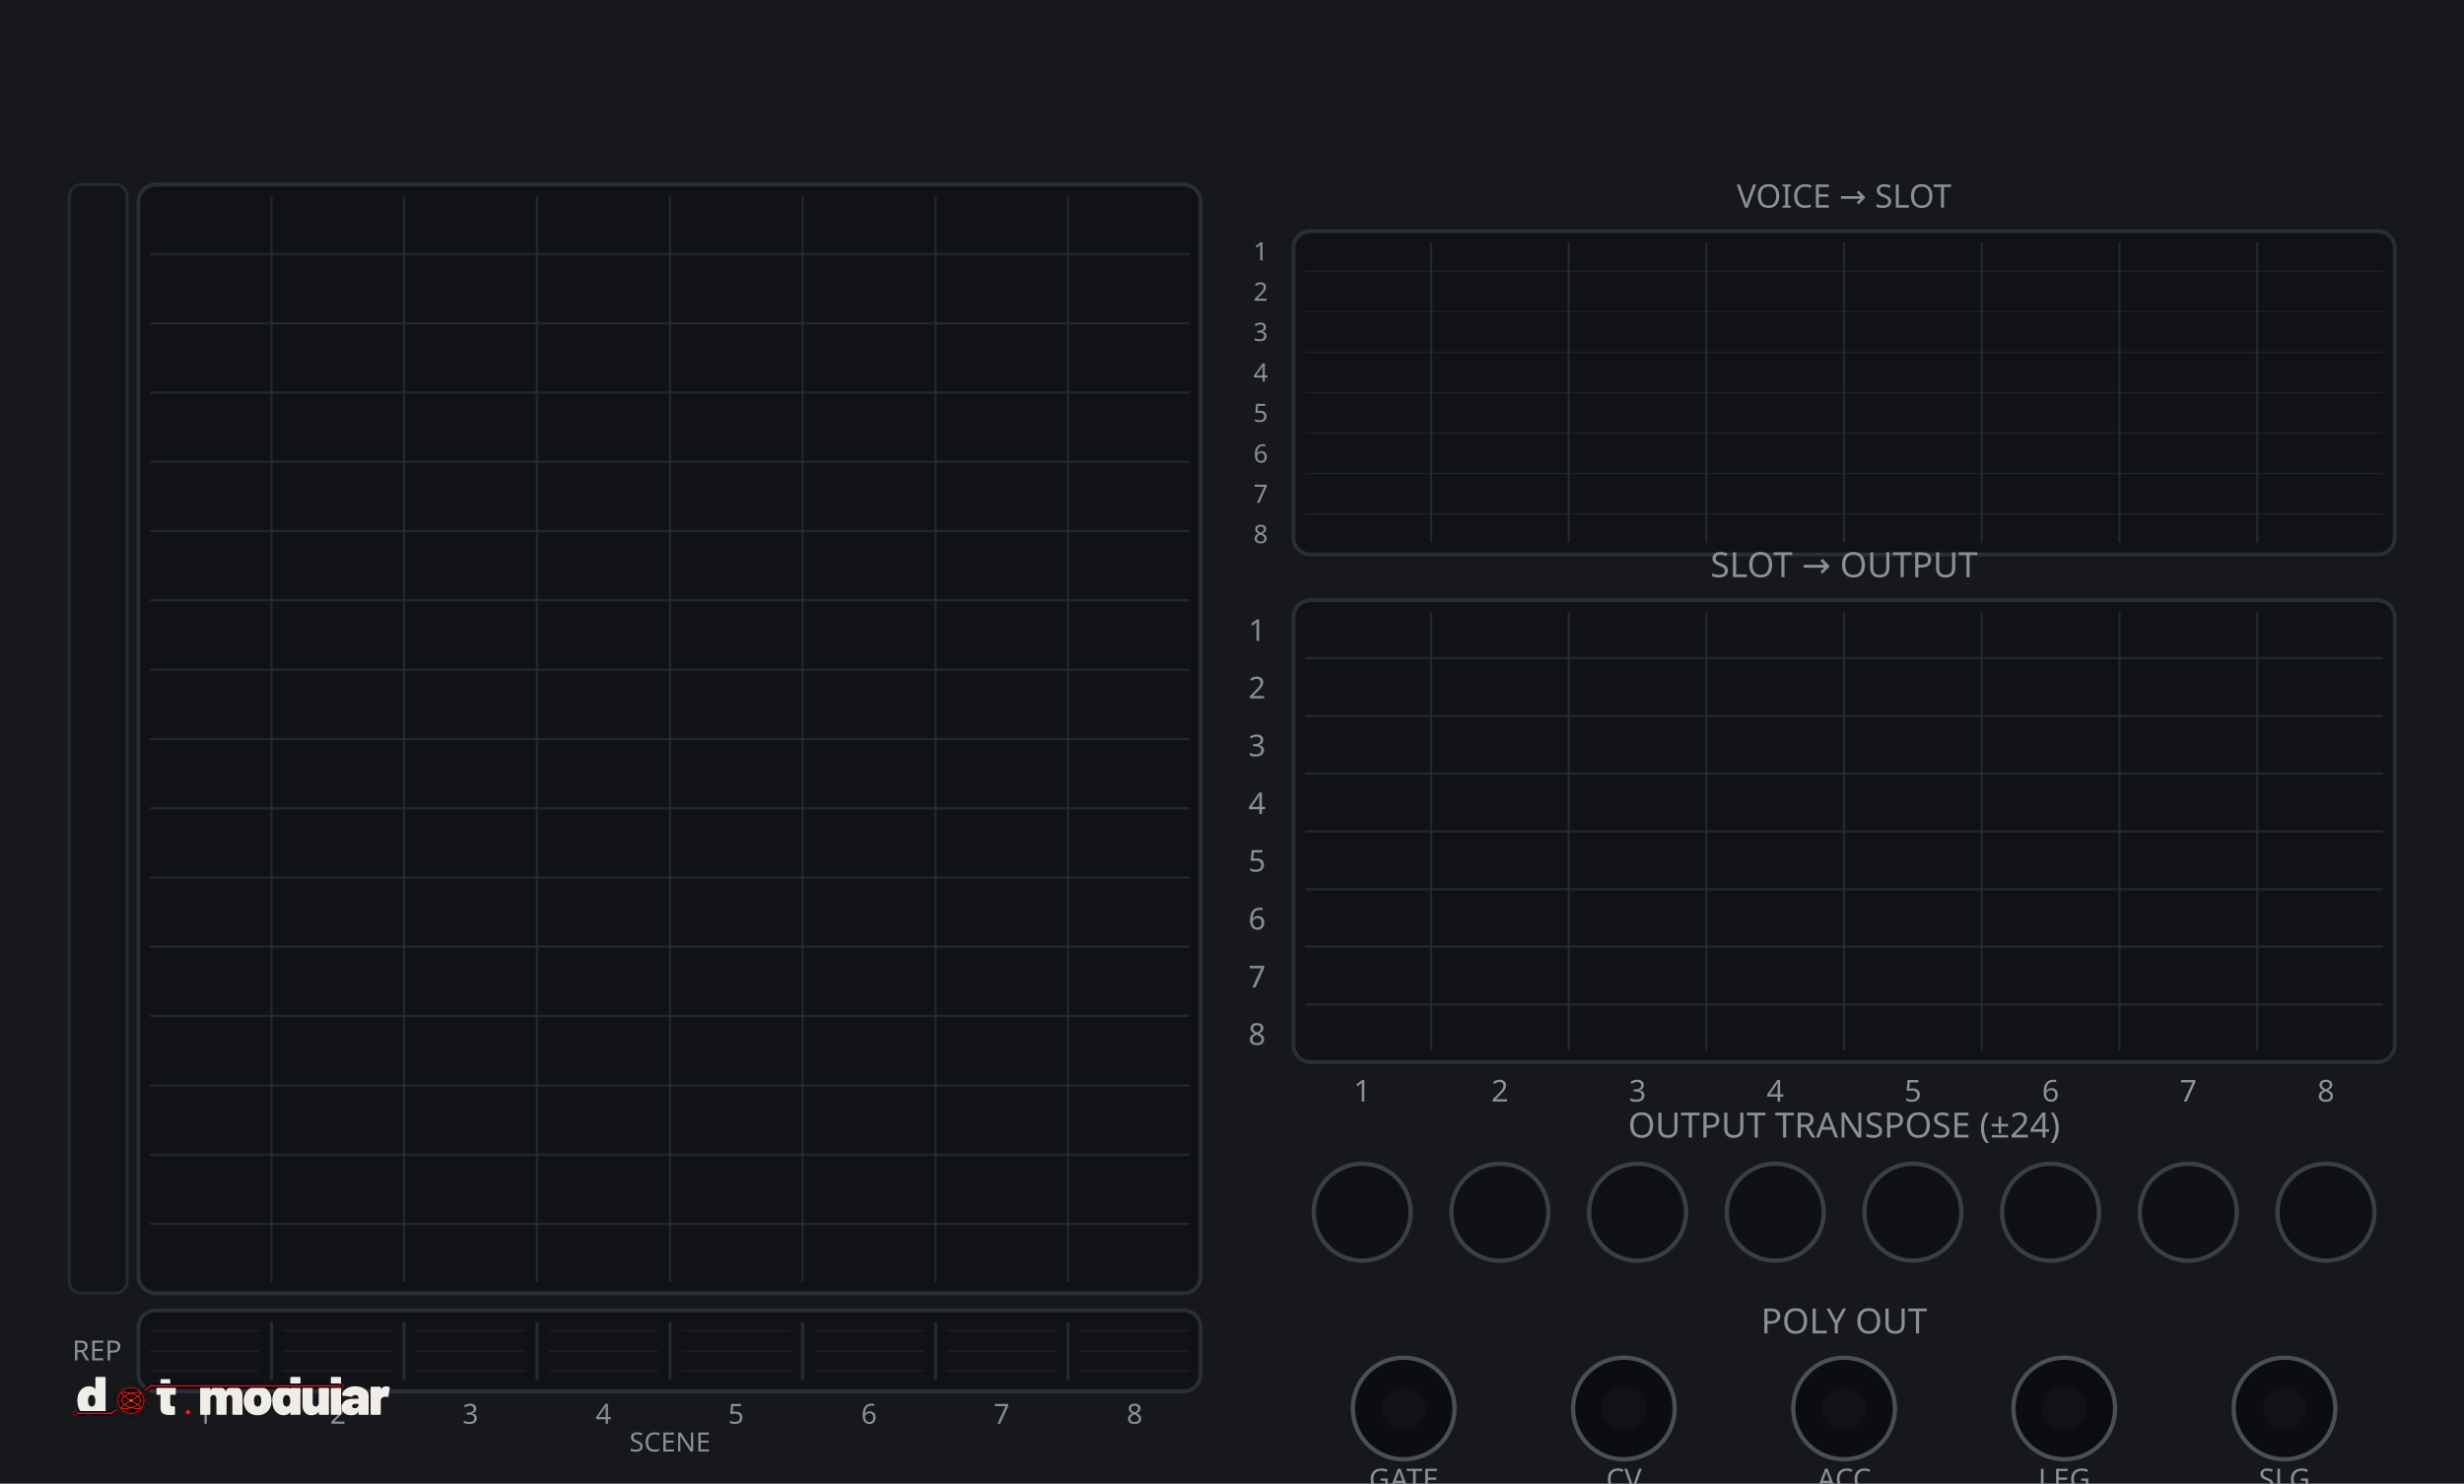
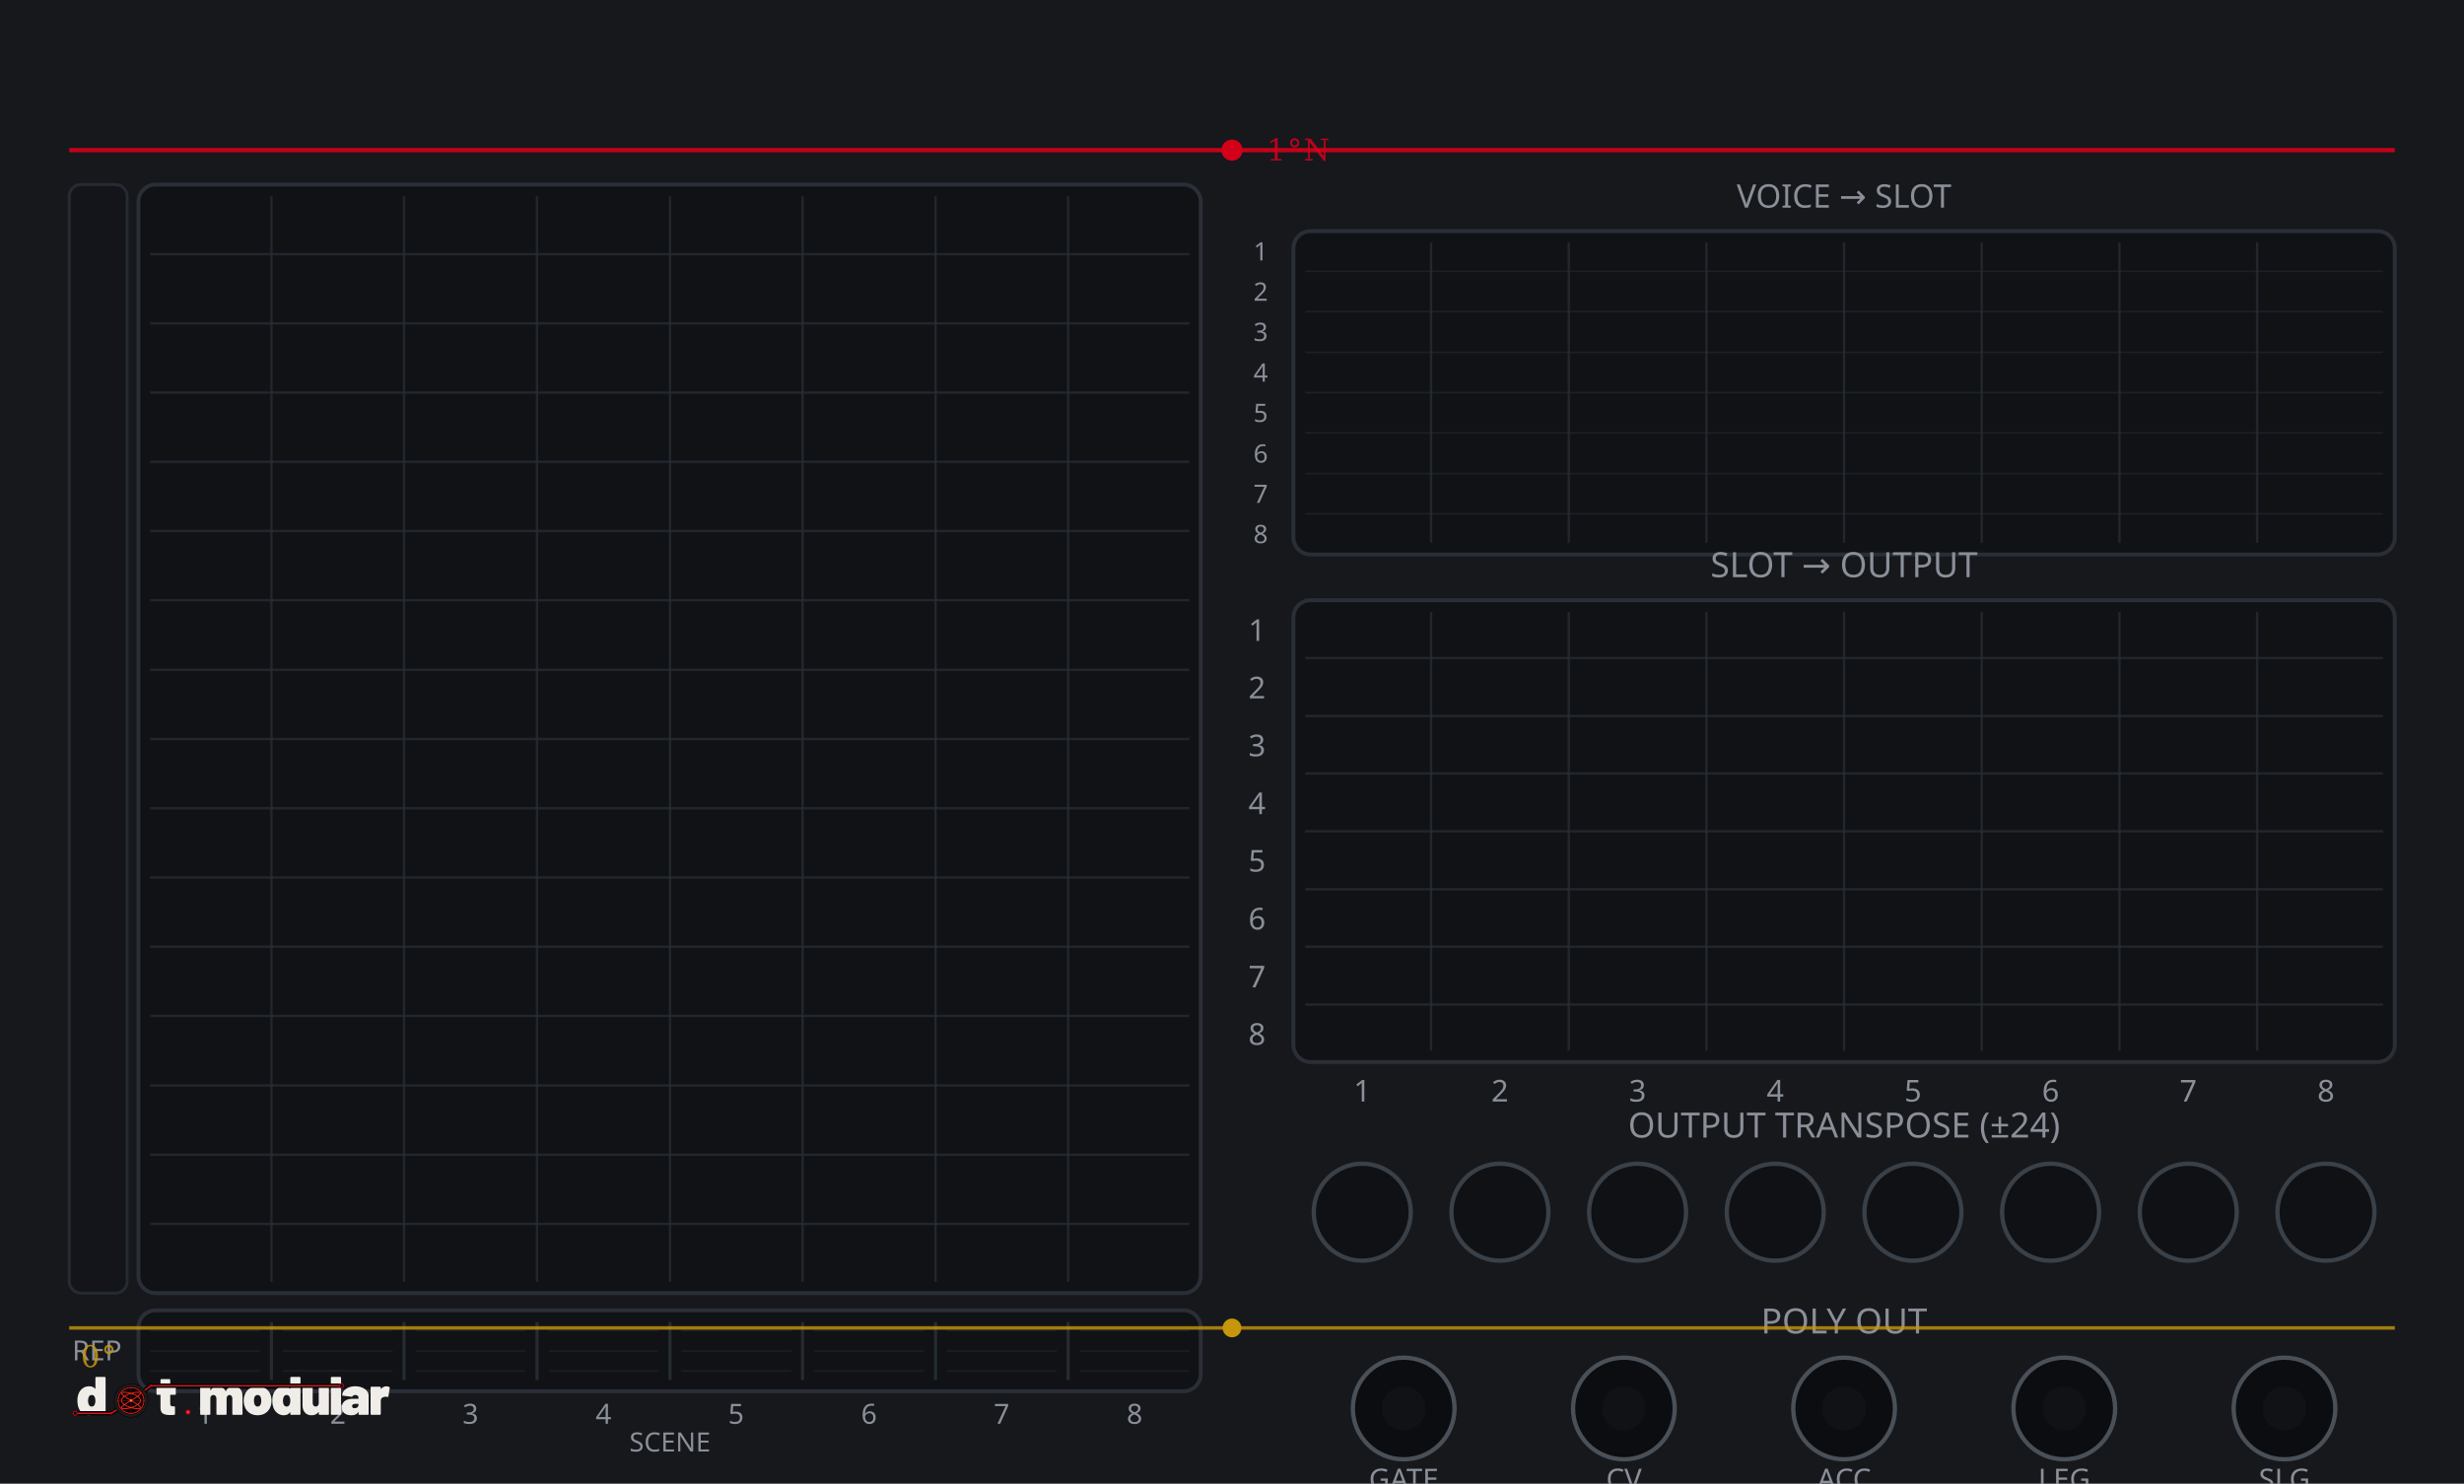
<svg xmlns="http://www.w3.org/2000/svg" width="630.0" height="379.43" viewBox="0 0 630.0 379.43">
  <rect width="630.0" height="379.43" fill="#16181c" />
  <rect x="35.4" y="47.2" width="271.6" height="283.5" rx="4.4" fill="#101216" stroke="#2a2f37" stroke-width="1" />
  <line x1="69.4" y1="50.2" x2="69.4" y2="327.8" stroke="#2a2f37" stroke-width="0.6" stroke-opacity="0.7" />
  <line x1="103.3" y1="50.2" x2="103.3" y2="327.8" stroke="#2a2f37" stroke-width="0.6" stroke-opacity="0.7" />
  <line x1="137.3" y1="50.2" x2="137.3" y2="327.8" stroke="#2a2f37" stroke-width="0.6" stroke-opacity="0.7" />
  <line x1="171.3" y1="50.2" x2="171.3" y2="327.8" stroke="#2a2f37" stroke-width="0.6" stroke-opacity="0.7" />
  <line x1="205.2" y1="50.2" x2="205.2" y2="327.8" stroke="#2a2f37" stroke-width="0.6" stroke-opacity="0.7" />
  <line x1="239.2" y1="50.2" x2="239.2" y2="327.8" stroke="#2a2f37" stroke-width="0.6" stroke-opacity="0.7" />
  <line x1="273.1" y1="50.2" x2="273.1" y2="327.8" stroke="#2a2f37" stroke-width="0.6" stroke-opacity="0.7" />
  <line x1="38.4" y1="65.0" x2="304.1" y2="65.0" stroke="#2a2f37" stroke-width="0.6" stroke-opacity="0.7" />
  <line x1="38.4" y1="82.7" x2="304.1" y2="82.7" stroke="#2a2f37" stroke-width="0.6" stroke-opacity="0.7" />
  <line x1="38.4" y1="100.4" x2="304.1" y2="100.4" stroke="#2a2f37" stroke-width="0.6" stroke-opacity="0.7" />
  <line x1="38.4" y1="118.1" x2="304.1" y2="118.1" stroke="#2a2f37" stroke-width="0.6" stroke-opacity="0.7" />
  <line x1="38.4" y1="135.8" x2="304.1" y2="135.8" stroke="#2a2f37" stroke-width="0.6" stroke-opacity="0.7" />
  <line x1="38.4" y1="153.5" x2="304.1" y2="153.5" stroke="#2a2f37" stroke-width="0.6" stroke-opacity="0.7" />
  <line x1="38.4" y1="171.3" x2="304.1" y2="171.3" stroke="#2a2f37" stroke-width="0.6" stroke-opacity="0.7" />
  <line x1="38.4" y1="189.0" x2="304.1" y2="189.0" stroke="#2a2f37" stroke-width="0.6" stroke-opacity="0.7" />
  <line x1="38.4" y1="206.7" x2="304.1" y2="206.7" stroke="#2a2f37" stroke-width="0.6" stroke-opacity="0.7" />
  <line x1="38.4" y1="224.4" x2="304.1" y2="224.4" stroke="#2a2f37" stroke-width="0.6" stroke-opacity="0.7" />
  <line x1="38.4" y1="242.1" x2="304.1" y2="242.1" stroke="#2a2f37" stroke-width="0.6" stroke-opacity="0.7" />
  <line x1="38.4" y1="259.8" x2="304.1" y2="259.8" stroke="#2a2f37" stroke-width="0.6" stroke-opacity="0.7" />
  <line x1="38.4" y1="277.6" x2="304.1" y2="277.6" stroke="#2a2f37" stroke-width="0.6" stroke-opacity="0.7" />
  <line x1="38.4" y1="295.3" x2="304.1" y2="295.3" stroke="#2a2f37" stroke-width="0.6" stroke-opacity="0.7" />
  <line x1="38.4" y1="313.0" x2="304.1" y2="313.0" stroke="#2a2f37" stroke-width="0.6" stroke-opacity="0.7" />
  <rect x="17.7" y="47.2" width="14.8" height="283.5" rx="3.0" fill="#13151a" stroke="#262b33" stroke-width="0.75" />
  <rect x="35.4" y="335.1" width="271.6" height="20.7" rx="4.4" fill="#101216" stroke="#2a2f37" stroke-width="1" />
  <line x1="69.4" y1="338.1" x2="69.4" y2="352.9" stroke="#2a2f37" stroke-width="0.8" stroke-opacity="0.85" />
  <line x1="103.3" y1="338.1" x2="103.3" y2="352.9" stroke="#2a2f37" stroke-width="0.8" stroke-opacity="0.85" />
  <line x1="137.3" y1="338.1" x2="137.3" y2="352.9" stroke="#2a2f37" stroke-width="0.8" stroke-opacity="0.85" />
  <line x1="171.3" y1="338.1" x2="171.3" y2="352.9" stroke="#2a2f37" stroke-width="0.8" stroke-opacity="0.85" />
  <line x1="205.2" y1="338.1" x2="205.2" y2="352.9" stroke="#2a2f37" stroke-width="0.8" stroke-opacity="0.85" />
  <line x1="239.2" y1="338.1" x2="239.2" y2="352.9" stroke="#2a2f37" stroke-width="0.8" stroke-opacity="0.85" />
  <line x1="273.1" y1="338.1" x2="273.1" y2="352.9" stroke="#2a2f37" stroke-width="0.8" stroke-opacity="0.85" />
  <line x1="38.4" y1="340.3" x2="66.4" y2="340.3" stroke="#2a2f37" stroke-width="0.4" stroke-opacity="0.45" />
  <line x1="38.4" y1="345.5" x2="66.4" y2="345.5" stroke="#2a2f37" stroke-width="0.4" stroke-opacity="0.45" />
  <line x1="38.4" y1="350.6" x2="66.4" y2="350.6" stroke="#2a2f37" stroke-width="0.4" stroke-opacity="0.45" />
  <line x1="72.3" y1="340.3" x2="100.4" y2="340.3" stroke="#2a2f37" stroke-width="0.4" stroke-opacity="0.45" />
  <line x1="72.3" y1="345.5" x2="100.4" y2="345.5" stroke="#2a2f37" stroke-width="0.4" stroke-opacity="0.45" />
  <line x1="72.3" y1="350.6" x2="100.4" y2="350.6" stroke="#2a2f37" stroke-width="0.4" stroke-opacity="0.45" />
  <line x1="106.3" y1="340.3" x2="134.3" y2="340.3" stroke="#2a2f37" stroke-width="0.4" stroke-opacity="0.45" />
  <line x1="106.3" y1="345.5" x2="134.3" y2="345.5" stroke="#2a2f37" stroke-width="0.4" stroke-opacity="0.45" />
  <line x1="106.3" y1="350.6" x2="134.3" y2="350.6" stroke="#2a2f37" stroke-width="0.4" stroke-opacity="0.45" />
  <line x1="140.3" y1="340.3" x2="168.3" y2="340.3" stroke="#2a2f37" stroke-width="0.4" stroke-opacity="0.45" />
  <line x1="140.3" y1="345.5" x2="168.3" y2="345.5" stroke="#2a2f37" stroke-width="0.4" stroke-opacity="0.45" />
  <line x1="140.3" y1="350.6" x2="168.3" y2="350.6" stroke="#2a2f37" stroke-width="0.4" stroke-opacity="0.45" />
  <line x1="174.2" y1="340.3" x2="202.3" y2="340.3" stroke="#2a2f37" stroke-width="0.4" stroke-opacity="0.45" />
  <line x1="174.2" y1="345.5" x2="202.3" y2="345.5" stroke="#2a2f37" stroke-width="0.4" stroke-opacity="0.45" />
  <line x1="174.2" y1="350.6" x2="202.3" y2="350.6" stroke="#2a2f37" stroke-width="0.4" stroke-opacity="0.45" />
  <line x1="208.2" y1="340.3" x2="236.2" y2="340.3" stroke="#2a2f37" stroke-width="0.4" stroke-opacity="0.45" />
  <line x1="208.2" y1="345.5" x2="236.2" y2="345.5" stroke="#2a2f37" stroke-width="0.4" stroke-opacity="0.45" />
  <line x1="208.2" y1="350.6" x2="236.2" y2="350.6" stroke="#2a2f37" stroke-width="0.4" stroke-opacity="0.45" />
  <line x1="242.1" y1="340.3" x2="270.2" y2="340.3" stroke="#2a2f37" stroke-width="0.4" stroke-opacity="0.45" />
  <line x1="242.1" y1="345.5" x2="270.2" y2="345.5" stroke="#2a2f37" stroke-width="0.4" stroke-opacity="0.45" />
  <line x1="242.1" y1="350.6" x2="270.2" y2="350.6" stroke="#2a2f37" stroke-width="0.4" stroke-opacity="0.45" />
  <line x1="276.1" y1="340.3" x2="304.1" y2="340.3" stroke="#2a2f37" stroke-width="0.4" stroke-opacity="0.45" />
  <line x1="276.1" y1="345.5" x2="304.1" y2="345.5" stroke="#2a2f37" stroke-width="0.4" stroke-opacity="0.45" />
  <line x1="276.1" y1="350.6" x2="304.1" y2="350.6" stroke="#2a2f37" stroke-width="0.4" stroke-opacity="0.45" />
  <text x="24.8" y="347.9" font-family="Barlow,sans-serif" font-size="7.1" fill="#8a8f98" text-anchor="middle">REP</text>
  <text x="52.4" y="364.1" font-family="Barlow,sans-serif" font-size="7.1" fill="#8a8f98" text-anchor="middle">1</text>
  <text x="86.4" y="364.1" font-family="Barlow,sans-serif" font-size="7.1" fill="#8a8f98" text-anchor="middle">2</text>
  <text x="120.3" y="364.1" font-family="Barlow,sans-serif" font-size="7.1" fill="#8a8f98" text-anchor="middle">3</text>
  <text x="154.3" y="364.1" font-family="Barlow,sans-serif" font-size="7.1" fill="#8a8f98" text-anchor="middle">4</text>
  <text x="188.2" y="364.1" font-family="Barlow,sans-serif" font-size="7.1" fill="#8a8f98" text-anchor="middle">5</text>
  <text x="222.2" y="364.1" font-family="Barlow,sans-serif" font-size="7.1" fill="#8a8f98" text-anchor="middle">6</text>
  <text x="256.1" y="364.1" font-family="Barlow,sans-serif" font-size="7.1" fill="#8a8f98" text-anchor="middle">7</text>
  <text x="290.1" y="364.1" font-family="Barlow,sans-serif" font-size="7.1" fill="#8a8f98" text-anchor="middle">8</text>
  <text x="171.3" y="371.2" font-family="Barlow,sans-serif" font-size="6.8" fill="#8a8f98" text-anchor="middle">SCENE</text>
  <text x="471.5" y="53.1" font-family="Barlow,sans-serif" font-size="8.3" fill="#8a8f98" text-anchor="middle">VOICE → SLOT</text>
  <rect x="330.7" y="59.1" width="281.6" height="82.7" rx="4.4" fill="#101216" stroke="#2a2f37" stroke-width="1" />
  <line x1="365.9" y1="62.0" x2="365.9" y2="138.8" stroke="#2a2f37" stroke-width="0.6" stroke-opacity="0.7" />
  <line x1="401.1" y1="62.0" x2="401.1" y2="138.8" stroke="#2a2f37" stroke-width="0.6" stroke-opacity="0.7" />
  <line x1="436.3" y1="62.0" x2="436.3" y2="138.8" stroke="#2a2f37" stroke-width="0.6" stroke-opacity="0.7" />
  <line x1="471.5" y1="62.0" x2="471.5" y2="138.8" stroke="#2a2f37" stroke-width="0.6" stroke-opacity="0.7" />
  <line x1="506.7" y1="62.0" x2="506.7" y2="138.8" stroke="#2a2f37" stroke-width="0.6" stroke-opacity="0.7" />
  <line x1="541.9" y1="62.0" x2="541.9" y2="138.8" stroke="#2a2f37" stroke-width="0.6" stroke-opacity="0.7" />
  <line x1="577.1" y1="62.0" x2="577.1" y2="138.8" stroke="#2a2f37" stroke-width="0.6" stroke-opacity="0.7" />
  <line x1="333.7" y1="69.4" x2="609.3" y2="69.4" stroke="#2a2f37" stroke-width="0.4" stroke-opacity="0.5" />
  <line x1="333.7" y1="79.7" x2="609.3" y2="79.7" stroke="#2a2f37" stroke-width="0.4" stroke-opacity="0.5" />
  <line x1="333.7" y1="90.1" x2="609.3" y2="90.1" stroke="#2a2f37" stroke-width="0.4" stroke-opacity="0.5" />
  <line x1="333.7" y1="100.4" x2="609.3" y2="100.4" stroke="#2a2f37" stroke-width="0.4" stroke-opacity="0.5" />
  <line x1="333.7" y1="110.7" x2="609.3" y2="110.7" stroke="#2a2f37" stroke-width="0.4" stroke-opacity="0.5" />
  <line x1="333.7" y1="121.1" x2="609.3" y2="121.1" stroke="#2a2f37" stroke-width="0.4" stroke-opacity="0.5" />
  <line x1="333.7" y1="131.4" x2="609.3" y2="131.4" stroke="#2a2f37" stroke-width="0.4" stroke-opacity="0.5" />
  <text x="324.2" y="66.6" font-family="Barlow,sans-serif" font-size="6.5" fill="#8a8f98" text-anchor="end">1</text>
  <text x="324.2" y="76.9" font-family="Barlow,sans-serif" font-size="6.5" fill="#8a8f98" text-anchor="end">2</text>
  <text x="324.2" y="87.2" font-family="Barlow,sans-serif" font-size="6.5" fill="#8a8f98" text-anchor="end">3</text>
  <text x="324.2" y="97.6" font-family="Barlow,sans-serif" font-size="6.5" fill="#8a8f98" text-anchor="end">4</text>
  <text x="324.2" y="107.9" font-family="Barlow,sans-serif" font-size="6.5" fill="#8a8f98" text-anchor="end">5</text>
  <text x="324.2" y="118.3" font-family="Barlow,sans-serif" font-size="6.5" fill="#8a8f98" text-anchor="end">6</text>
  <text x="324.2" y="128.6" font-family="Barlow,sans-serif" font-size="6.5" fill="#8a8f98" text-anchor="end">7</text>
  <text x="324.2" y="138.9" font-family="Barlow,sans-serif" font-size="6.5" fill="#8a8f98" text-anchor="end">8</text>
  <text x="471.5" y="147.6" font-family="Barlow,sans-serif" font-size="8.9" fill="#8a8f98" text-anchor="middle">SLOT  →  OUTPUT</text>
  <rect x="330.7" y="153.5" width="281.6" height="118.1" rx="4.4" fill="#101216" stroke="#2a2f37" stroke-width="1" />
  <line x1="365.9" y1="156.5" x2="365.9" y2="268.7" stroke="#2a2f37" stroke-width="0.6" stroke-opacity="0.7" />
  <line x1="401.1" y1="156.5" x2="401.1" y2="268.7" stroke="#2a2f37" stroke-width="0.6" stroke-opacity="0.7" />
  <line x1="436.3" y1="156.5" x2="436.3" y2="268.7" stroke="#2a2f37" stroke-width="0.6" stroke-opacity="0.7" />
  <line x1="471.5" y1="156.5" x2="471.5" y2="268.7" stroke="#2a2f37" stroke-width="0.6" stroke-opacity="0.7" />
  <line x1="506.7" y1="156.5" x2="506.7" y2="268.7" stroke="#2a2f37" stroke-width="0.6" stroke-opacity="0.7" />
  <line x1="541.9" y1="156.5" x2="541.9" y2="268.7" stroke="#2a2f37" stroke-width="0.6" stroke-opacity="0.7" />
  <line x1="577.1" y1="156.5" x2="577.1" y2="268.7" stroke="#2a2f37" stroke-width="0.6" stroke-opacity="0.7" />
  <line x1="333.7" y1="168.3" x2="609.3" y2="168.3" stroke="#2a2f37" stroke-width="0.6" stroke-opacity="0.7" />
  <line x1="333.7" y1="183.1" x2="609.3" y2="183.1" stroke="#2a2f37" stroke-width="0.6" stroke-opacity="0.7" />
  <line x1="333.7" y1="197.8" x2="609.3" y2="197.8" stroke="#2a2f37" stroke-width="0.6" stroke-opacity="0.7" />
  <line x1="333.7" y1="212.6" x2="609.3" y2="212.6" stroke="#2a2f37" stroke-width="0.6" stroke-opacity="0.7" />
  <line x1="333.7" y1="227.4" x2="609.3" y2="227.4" stroke="#2a2f37" stroke-width="0.6" stroke-opacity="0.7" />
  <line x1="333.7" y1="242.1" x2="609.3" y2="242.1" stroke="#2a2f37" stroke-width="0.6" stroke-opacity="0.7" />
  <line x1="333.7" y1="256.9" x2="609.3" y2="256.9" stroke="#2a2f37" stroke-width="0.6" stroke-opacity="0.7" />
  <text x="348.3" y="281.7" font-family="Barlow,sans-serif" font-size="7.7" fill="#8a8f98" text-anchor="middle">1</text>
  <text x="383.5" y="281.7" font-family="Barlow,sans-serif" font-size="7.7" fill="#8a8f98" text-anchor="middle">2</text>
  <text x="418.7" y="281.7" font-family="Barlow,sans-serif" font-size="7.7" fill="#8a8f98" text-anchor="middle">3</text>
  <text x="453.9" y="281.7" font-family="Barlow,sans-serif" font-size="7.7" fill="#8a8f98" text-anchor="middle">4</text>
  <text x="489.1" y="281.7" font-family="Barlow,sans-serif" font-size="7.7" fill="#8a8f98" text-anchor="middle">5</text>
  <text x="524.3" y="281.7" font-family="Barlow,sans-serif" font-size="7.7" fill="#8a8f98" text-anchor="middle">6</text>
  <text x="559.5" y="281.7" font-family="Barlow,sans-serif" font-size="7.7" fill="#8a8f98" text-anchor="middle">7</text>
  <text x="594.7" y="281.7" font-family="Barlow,sans-serif" font-size="7.7" fill="#8a8f98" text-anchor="middle">8</text>
  <text x="323.6" y="163.9" font-family="Barlow,sans-serif" font-size="7.7" fill="#8a8f98" text-anchor="end">1</text>
  <text x="323.6" y="178.6" font-family="Barlow,sans-serif" font-size="7.7" fill="#8a8f98" text-anchor="end">2</text>
  <text x="323.6" y="193.4" font-family="Barlow,sans-serif" font-size="7.7" fill="#8a8f98" text-anchor="end">3</text>
  <text x="323.6" y="208.2" font-family="Barlow,sans-serif" font-size="7.7" fill="#8a8f98" text-anchor="end">4</text>
  <text x="323.6" y="222.9" font-family="Barlow,sans-serif" font-size="7.7" fill="#8a8f98" text-anchor="end">5</text>
  <text x="323.6" y="237.7" font-family="Barlow,sans-serif" font-size="7.7" fill="#8a8f98" text-anchor="end">6</text>
  <text x="323.6" y="252.5" font-family="Barlow,sans-serif" font-size="7.7" fill="#8a8f98" text-anchor="end">7</text>
  <text x="323.6" y="267.2" font-family="Barlow,sans-serif" font-size="7.7" fill="#8a8f98" text-anchor="end">8</text>
  <text x="471.5" y="290.9" font-family="Barlow,sans-serif" font-size="8.9" fill="#8a8f98" text-anchor="middle">OUTPUT TRANSPOSE  (±24)</text>
  <circle cx="348.3" cy="310.0" r="12.4" fill="#0f1114" stroke="#3a4048" stroke-width="1.1" />
  <circle cx="383.5" cy="310.0" r="12.4" fill="#0f1114" stroke="#3a4048" stroke-width="1.1" />
  <circle cx="418.7" cy="310.0" r="12.4" fill="#0f1114" stroke="#3a4048" stroke-width="1.1" />
  <circle cx="453.9" cy="310.0" r="12.4" fill="#0f1114" stroke="#3a4048" stroke-width="1.1" />
  <circle cx="489.1" cy="310.0" r="12.4" fill="#0f1114" stroke="#3a4048" stroke-width="1.1" />
  <circle cx="524.3" cy="310.0" r="12.4" fill="#0f1114" stroke="#3a4048" stroke-width="1.1" />
  <circle cx="559.5" cy="310.0" r="12.4" fill="#0f1114" stroke="#3a4048" stroke-width="1.1" />
  <circle cx="594.7" cy="310.0" r="12.4" fill="#0f1114" stroke="#3a4048" stroke-width="1.1" />
  <text x="471.5" y="341.0" font-family="Barlow,sans-serif" font-size="8.9" fill="#8a8f98" text-anchor="middle">POLY OUT</text>
  <circle cx="358.9" cy="360.2" r="13.0" fill="#0b0d10" stroke="#4a5058" stroke-width="1.1" />
  <circle cx="358.9" cy="360.2" r="5.6" fill="#101216" />
  <text x="358.9" y="380.9" font-family="Barlow,sans-serif" font-size="7.4" fill="#8a8f98" text-anchor="middle">GATE</text>
  <circle cx="415.2" cy="360.2" r="13.0" fill="#0b0d10" stroke="#4a5058" stroke-width="1.1" />
  <circle cx="415.2" cy="360.2" r="5.6" fill="#101216" />
  <text x="415.2" y="380.9" font-family="Barlow,sans-serif" font-size="7.4" fill="#8a8f98" text-anchor="middle">CV</text>
  <circle cx="471.5" cy="360.2" r="13.0" fill="#0b0d10" stroke="#4a5058" stroke-width="1.1" />
  <circle cx="471.5" cy="360.2" r="5.6" fill="#101216" />
  <text x="471.5" y="380.9" font-family="Barlow,sans-serif" font-size="7.4" fill="#8a8f98" text-anchor="middle">ACC</text>
  <circle cx="527.8" cy="360.2" r="13.0" fill="#0b0d10" stroke="#4a5058" stroke-width="1.1" />
  <circle cx="527.8" cy="360.2" r="5.6" fill="#101216" />
  <text x="527.8" y="380.9" font-family="Barlow,sans-serif" font-size="7.4" fill="#8a8f98" text-anchor="middle">LEG</text>
  <circle cx="584.1" cy="360.2" r="13.0" fill="#0b0d10" stroke="#4a5058" stroke-width="1.1" />
  <circle cx="584.1" cy="360.2" r="5.6" fill="#101216" />
  <text x="584.1" y="380.9" font-family="Barlow,sans-serif" font-size="7.4" fill="#8a8f98" text-anchor="middle">SLG</text>
+   <line x1="17.7" y1="38.4" x2="612.3" y2="38.4" stroke="#d4001a" stroke-width="1.1" stroke-opacity="0.9" />
+   <circle cx="315.0" cy="38.4" r="2.7" fill="#d4001a" />
+   <path transform="translate(323.86,41.04) scale(0.00375,-0.00375)" d="M291 0V106H551V1348L250 1153V1284L614 1520H752V106H1012V0Z" fill="#d4001a" fill-opacity="0.85" />
+   <path transform="translate(329.10,41.04) scale(0.00375,-0.00375)" d="M512 1382Q436 1382 384.0 1329.5Q332 1277 332 1200Q332 1124 383.5 1073.0Q435 1022 512 1022Q588 1022 640.0 1073.5Q692 1125 692 1200Q692 1275 639.0 1328.5Q586 1382 512 1382ZM512 1520Q576 1520 635.0 1495.5Q694 1471 737 1425Q783 1380 806.0 1323.0Q829 1266 829 1200Q829 1068 736.5 976.5Q644 885 510 885Q375 885 285.0 975.0Q195 1065 195 1200Q195 1334 287.0 1427.0Q379 1520 512 1520Z" fill="#d4001a" fill-opacity="0.85" />
+   <path transform="translate(333.29,41.04) scale(0.00375,-0.00375)" d="M100 0V106H301V1386H100V1493H483L1378 315V1386H1178V1493H1702V1386H1501V-29H1380L424 1229V106H625V0Z" fill="#d4001a" fill-opacity="0.85" />
+   <line x1="17.7" y1="339.6" x2="612.3" y2="339.6" stroke="#c8960c" stroke-width="0.9" stroke-opacity="0.8" />
+   <circle cx="315.0" cy="339.6" r="2.4" fill="#c8960c" />
+   <path transform="translate(20.67,349.61) scale(0.00375,-0.00375)" d="M651 70Q804 70 880.0 238.0Q956 406 956 745Q956 1085 880.0 1253.0Q804 1421 651 1421Q498 1421 422.0 1253.0Q346 1085 346 745Q346 406 422.0 238.0Q498 70 651 70ZM651 -29Q408 -29 271.5 175.0Q135 379 135 745Q135 1112 271.5 1316.0Q408 1520 651 1520Q895 1520 1031.0 1316.0Q1167 1112 1167 745Q1167 379 1031.0 175.0Q895 -29 651 -29Z" fill="#c8960c" fill-opacity="0.85" />
+   <path transform="translate(25.91,349.61) scale(0.00375,-0.00375)" d="M512 1382Q436 1382 384.0 1329.5Q332 1277 332 1200Q332 1124 383.5 1073.0Q435 1022 512 1022Q588 1022 640.0 1073.5Q692 1125 692 1200Q692 1275 639.0 1328.5Q586 1382 512 1382ZM512 1520Q576 1520 635.0 1495.5Q694 1471 737 1425Q783 1380 806.0 1323.0Q829 1266 829 1200Q829 1068 736.5 976.5Q644 885 510 885Q375 885 285.0 975.0Q195 1065 195 1200Q195 1334 287.0 1427.0Q379 1520 512 1520Z" fill="#c8960c" fill-opacity="0.85" />
  <g transform="translate(17.72,351.38) scale(0.12584) translate(-26.00,-65.00)">
    <g transform="translate(40.00,148.00) scale(0.11,-0.11)">
      <path d="M370 700H528Q535 700 539.0 696.0Q543 692 543 685V15Q543 8 539.0 4.0Q535 0 528 0H370Q363 0 359.0 4.0Q355 8 355 15V45Q355 48 353.0 49.0Q351 50 349 47Q312 -8 233 -8Q166 -8 112.5 34.5Q59 77 37 150Q22 200 22 262Q22 334 44 390Q68 451 119.0 489.5Q170 528 241 528Q314 528 349 482Q351 480 353.0 480.5Q355 481 355 484V685Q355 692 359.0 696.0Q363 700 370 700ZM355 259Q355 307 339 336Q321 367 287 367Q251 367 234 334Q219 306 219 259Q219 214 234 186Q252 153 287 153Q322 153 340 187Q355 216 355 259Z" fill="#f0ede8" />
    </g>
    <g transform="translate(201.37,148.00) scale(0.11,-0.11)">
      <path d="M358 370H275Q270 370 270 365V208Q270 158 306 158H343Q350 158 354.0 154.0Q358 150 358 143V15Q358 1 343 -1Q304 -4 268 -4Q177 -4 134.0 24.0Q91 52 90 130V365Q90 370 85 370H31Q24 370 20.0 374.0Q16 378 16 385V505Q16 512 20.0 516.0Q24 520 31 520H85Q90 520 90 525V645Q90 652 94.0 656.0Q98 660 105 660H255Q262 660 266.0 656.0Q270 652 270 645V525Q270 520 275 520H358Q365 520 369.0 516.0Q373 512 373 505V385Q373 378 369.0 374.0Q365 370 358 370Z" fill="#f0ede8" />
    </g>
    <g transform="translate(288.27,148.00) scale(0.11,-0.11)">
      <path d="M815 341V15Q815 8 811.0 4.0Q807 0 800 0H642Q635 0 631.0 4.0Q627 8 627 15V300Q627 330 612.5 348.5Q598 367 575 367Q551 367 536.0 348.5Q521 330 521 300V15Q521 8 517.0 4.0Q513 0 506 0H348Q341 0 337.0 4.0Q333 8 333 15V300Q333 330 317.5 348.5Q302 367 277 367Q255 367 240.5 353.5Q226 340 222 317Q221 315 221 311V15Q221 8 217.0 4.0Q213 0 206 0H48Q41 0 37.0 4.0Q33 8 33 15V505Q33 512 37.0 516.0Q41 520 48 520H206Q213 520 217.0 516.0Q221 512 221 505V455Q221 451 223.0 451.0Q225 451 227 454Q265 528 355 528Q406 528 444.5 504.5Q483 481 503 437Q506 432 509 438Q529 483 564.5 505.5Q600 528 648 528Q727 528 771.0 479.0Q815 430 815 341Z" fill="#f0ede8" />
    </g>
    <g transform="translate(377.92,148.00) scale(0.11,-0.11)">
      <path d="M32 181Q22 217 22 261Q22 310 34 350Q58 433 122.5 480.5Q187 528 280 528Q373 528 436.5 480.5Q500 433 524 352Q536 310 536 263Q536 225 528 187Q507 97 441.5 44.5Q376 -8 279 -8Q184 -8 118.5 43.0Q53 94 32 181ZM343 217Q347 236 347 262Q347 285 342 308Q327 367 279 367Q229 367 216 308Q211 291 211 262Q211 236 215 217Q230 153 279 153Q305 153 321.0 170.5Q337 188 343 217Z" fill="#f0ede8" />
    </g>
    <g transform="translate(436.00,148.00) scale(0.11,-0.11)">
      <path d="M370 700H528Q535 700 539.0 696.0Q543 692 543 685V15Q543 8 539.0 4.0Q535 0 528 0H370Q363 0 359.0 4.0Q355 8 355 15V45Q355 48 353.0 49.0Q351 50 349 47Q312 -8 233 -8Q166 -8 112.5 34.5Q59 77 37 150Q22 200 22 262Q22 334 44 390Q68 451 119.0 489.5Q170 528 241 528Q314 528 349 482Q351 480 353.0 480.5Q355 481 355 484V685Q355 692 359.0 696.0Q363 700 370 700ZM355 259Q355 307 339 336Q321 367 287 367Q251 367 234 334Q219 306 219 259Q219 214 234 186Q252 153 287 153Q322 153 340 187Q355 216 355 259Z" fill="#f0ede8" />
    </g>
    <g transform="translate(496.39,148.00) scale(0.11,-0.11)">
      <path d="M346 520H504Q511 520 515.0 516.0Q519 512 519 505V15Q519 8 515.0 4.0Q511 0 504 0H346Q339 0 335.0 4.0Q331 8 331 15V48Q331 51 329.0 52.0Q327 53 325 50Q284 -8 197 -8Q121 -8 76.0 41.5Q31 91 31 179V505Q31 512 35.0 516.0Q39 520 46 520H204Q211 520 215.0 516.0Q219 512 219 505V220Q219 190 234.5 171.5Q250 153 275 153Q297 153 311.5 166.5Q326 180 330 203Q331 205 331 209V505Q331 512 335.0 516.0Q339 520 346 520Z" fill="#f0ede8" />
    </g>
    <g transform="translate(553.81,148.00) scale(0.11,-0.11)">
      <path d="M33 15V685Q33 692 37.0 696.0Q41 700 48 700H206Q213 700 217.0 696.0Q221 692 221 685V15Q221 8 217.0 4.0Q213 0 206 0H48Q41 0 37.0 4.0Q33 8 33 15Z" fill="#f0ede8" />
    </g>
    <g transform="translate(578.45,148.00) scale(0.11,-0.11)">
      <path d="M507 355V15Q507 8 503.0 4.0Q499 0 492 0H334Q327 0 323.0 4.0Q319 8 319 15V50Q319 54 317.5 54.5Q316 55 314 52Q297 21 267.0 6.5Q237 -8 188 -8Q106 -8 59.0 29.5Q12 67 12 139Q12 215 65.5 256.0Q119 297 221 297H314Q319 297 319 302V320Q319 341 303.5 354.0Q288 367 262 367Q244 367 230.0 361.0Q216 355 210 345Q206 338 202.5 335.5Q199 333 193 334L32 354Q18 356 18 366Q22 411 54.0 448.0Q86 485 139.5 506.5Q193 528 259 528Q327 528 384.0 505.0Q441 482 474.0 442.0Q507 402 507 355ZM319 185V198Q319 203 314 203H264Q201 203 201 162Q201 144 212.5 133.0Q224 122 246 122Q278 122 298.5 139.0Q319 156 319 185Z" fill="#f0ede8" />
    </g>
    <g transform="translate(634.55,148.00) scale(0.11,-0.11)">
      <path d="M379 514Q388 509 386 495L362 341Q361 333 356.5 331.0Q352 329 344 331Q326 335 312 335Q297 335 284 332Q258 327 239.5 310.5Q221 294 221 266V15Q221 8 217.0 4.0Q213 0 206 0H48Q41 0 37.0 4.0Q33 8 33 15V505Q33 512 37.0 516.0Q41 520 48 520H206Q213 520 217.0 516.0Q221 512 221 505V481Q221 478 223.0 477.0Q225 476 226 478Q264 527 325 527Q359 527 379 514Z" fill="#f0ede8" />
    </g>
    <path d="M 38.0,144.8 L 111.3,144.8 L 151.4,118.8 L 191.6,88.8 L 578.9,88.8" fill="none" stroke="#070707" stroke-width="9.0" stroke-linecap="round" stroke-linejoin="round" />
    <path d="M 38.0,144.8 L 111.3,144.8 L 151.4,118.8 L 191.6,88.8 L 578.9,88.8" fill="none" stroke="#d4001a" stroke-width="2.60" stroke-linecap="round" stroke-linejoin="round" />
    <path d="M 38.0,144.8 L 111.3,144.8 L 151.4,118.8 L 191.6,88.8 L 578.9,88.8" fill="none" stroke="#ff5533" stroke-width="0.88" stroke-linecap="round" stroke-linejoin="round" opacity="0.7" />
    <circle cx="38.0" cy="144.8" r="4.2" fill="#0d0d0d" stroke="#d4001a" stroke-width="1.76" />
    <circle cx="578.9" cy="88.8" r="4.2" fill="#0d0d0d" stroke="#d4001a" stroke-width="1.76" />
    <circle cx="111.3" cy="144.8" r="2.4" fill="#d4001a" />
    <circle cx="191.6" cy="88.8" r="2.4" fill="#d4001a" />
    <g transform="translate(151.430,118.850)">
      <circle r="34.100" fill="#1c1c1c" stroke="#000000" stroke-width="1.023" />
      <circle r="28.644" fill="#0a0202" />
      <g stroke="#a83020" stroke-width="0.682" opacity="0.9">
        <line x1="-28.644" y1="0" x2="28.644" y2="0" />
        <line x1="0" y1="-28.644" x2="0" y2="28.644" />
      </g>
      <g stroke="#7a2018" stroke-width="0.443" opacity="0.6">
        <line x1="-28.644" y1="-14.322" x2="28.644" y2="-14.322" />
        <line x1="-14.322" y1="-28.644" x2="-14.322" y2="28.644" />
        <line x1="-28.644" y1="14.322" x2="28.644" y2="14.322" />
        <line x1="14.322" y1="-28.644" x2="14.322" y2="28.644" />
      </g>
      <path d="M 19.10,0.00 L 19.01,1.05 L 18.76,2.09 L 18.34,3.13 L 17.76,4.16 L 17.01,5.16 L 16.12,6.15 L 15.09,7.11 L 13.92,8.05 L 12.63,8.95 L 11.22,9.82 L 9.72,10.65 L 8.13,11.44 L 6.47,12.18 L 4.75,12.87 L 2.99,13.52 L 1.20,14.11 L -0.60,14.64 L -2.39,15.12 L -4.17,15.54 L -5.90,15.89 L -7.58,16.18 L -9.20,16.41 L -10.73,16.58 L -12.17,16.68 L -13.50,16.71 L -14.71,16.68 L -15.79,16.58 L -16.73,16.41 L -17.53,16.18 L -18.16,15.89 L -18.64,15.54 L -18.95,15.12 L -19.09,14.64 L -19.06,14.11 L -18.86,13.52 L -18.50,12.87 L -17.97,12.18 L -17.28,11.44 L -16.44,10.65 L -15.45,9.82 L -14.32,8.95 L -13.07,8.05 L -11.70,7.11 L -10.23,6.15 L -8.67,5.16 L -7.03,4.16 L -5.33,3.13 L -3.58,2.09 L -1.80,1.05 L -0.00,0.00 L 1.80,-1.05 L 3.58,-2.09 L 5.33,-3.13 L 7.03,-4.16 L 8.67,-5.16 L 10.23,-6.15 L 11.70,-7.11 L 13.07,-8.05 L 14.32,-8.95 L 15.45,-9.82 L 16.44,-10.65 L 17.28,-11.44 L 17.97,-12.18 L 18.50,-12.87 L 18.86,-13.52 L 19.06,-14.11 L 19.09,-14.64 L 18.95,-15.12 L 18.64,-15.54 L 18.16,-15.89 L 17.53,-16.18 L 16.73,-16.41 L 15.79,-16.58 L 14.71,-16.68 L 13.50,-16.71 L 12.17,-16.68 L 10.73,-16.58 L 9.20,-16.41 L 7.58,-16.18 L 5.90,-15.89 L 4.17,-15.54 L 2.39,-15.12 L 0.60,-14.64 L -1.20,-14.11 L -2.99,-13.52 L -4.75,-12.87 L -6.47,-12.18 L -8.13,-11.44 L -9.72,-10.65 L -11.22,-9.82 L -12.63,-8.95 L -13.92,-8.05 L -15.09,-7.11 L -16.12,-6.15 L -17.01,-5.16 L -17.76,-4.16 L -18.34,-3.13 L -18.76,-2.09 L -19.01,-1.05 L -19.10,-0.00 L -19.01,1.05 L -18.76,2.09 L -18.34,3.13 L -17.76,4.16 L -17.01,5.16 L -16.12,6.15 L -15.09,7.11 L -13.92,8.05 L -12.63,8.95 L -11.22,9.82 L -9.72,10.65 L -8.13,11.44 L -6.47,12.18 L -4.75,12.87 L -2.99,13.52 L -1.20,14.11 L 0.60,14.64 L 2.39,15.12 L 4.17,15.54 L 5.90,15.89 L 7.58,16.18 L 9.20,16.41 L 10.73,16.58 L 12.17,16.68 L 13.50,16.71 L 14.71,16.68 L 15.79,16.58 L 16.73,16.41 L 17.53,16.18 L 18.16,15.89 L 18.64,15.54 L 18.95,15.12 L 19.09,14.64 L 19.06,14.11 L 18.86,13.52 L 18.50,12.87 L 17.97,12.18 L 17.28,11.44 L 16.44,10.65 L 15.45,9.82 L 14.32,8.95 L 13.07,8.05 L 11.70,7.11 L 10.23,6.15 L 8.67,5.16 L 7.03,4.16 L 5.33,3.13 L 3.58,2.09 L 1.80,1.05 L 0.00,0.00 L -1.80,-1.05 L -3.58,-2.09 L -5.33,-3.13 L -7.03,-4.16 L -8.67,-5.16 L -10.23,-6.15 L -11.70,-7.11 L -13.07,-8.05 L -14.32,-8.95 L -15.45,-9.82 L -16.44,-10.65 L -17.28,-11.44 L -17.97,-12.18 L -18.50,-12.87 L -18.86,-13.52 L -19.06,-14.11 L -19.09,-14.64 L -18.95,-15.12 L -18.64,-15.54 L -18.16,-15.89 L -17.53,-16.18 L -16.73,-16.41 L -15.79,-16.58 L -14.71,-16.68 L -13.50,-16.71 L -12.17,-16.68 L -10.73,-16.58 L -9.20,-16.41 L -7.58,-16.18 L -5.90,-15.89 L -4.17,-15.54 L -2.39,-15.12 L -0.60,-14.64 L 1.20,-14.11 L 2.99,-13.52 L 4.75,-12.87 L 6.47,-12.18 L 8.13,-11.44 L 9.72,-10.65 L 11.22,-9.82 L 12.63,-8.95 L 13.92,-8.05 L 15.09,-7.11 L 16.12,-6.15 L 17.01,-5.16 L 17.76,-4.16 L 18.34,-3.13 L 18.76,-2.09 L 19.01,-1.05 L 19.10,-0.00 Z" fill="none" stroke="#ff2a1a" stroke-width="1.705" stroke-linejoin="round" />
      <circle r="26.257" fill="none" stroke="#d4001a" stroke-width="1.876" />
      <circle r="26.257" fill="none" stroke="#ff5533" stroke-width="0.614" opacity="0.7" />
      <circle r="2.899" fill="#ff3322" />
      <circle r="1.364" fill="#ffccbb" />
    </g>
    <circle cx="267.1" cy="142.5" r="5.0" fill="#d4001a" />
    <circle cx="267.1" cy="142.5" r="2.0" fill="#ff5544" />
  </g>
  <g>
    <circle id="param_0" cx="348.31" cy="310.04" r="0.5" fill="none" stroke="none" />
    <circle id="param_1" cx="383.50" cy="310.04" r="0.5" fill="none" stroke="none" />
    <circle id="param_2" cx="418.70" cy="310.04" r="0.5" fill="none" stroke="none" />
    <circle id="param_3" cx="453.90" cy="310.04" r="0.5" fill="none" stroke="none" />
    <circle id="param_4" cx="489.09" cy="310.04" r="0.5" fill="none" stroke="none" />
    <circle id="param_5" cx="524.29" cy="310.04" r="0.5" fill="none" stroke="none" />
    <circle id="param_6" cx="559.49" cy="310.04" r="0.5" fill="none" stroke="none" />
    <circle id="param_7" cx="594.69" cy="310.04" r="0.5" fill="none" stroke="none" />
    <circle id="output_0" cx="358.87" cy="360.24" r="0.5" fill="none" stroke="none" />
    <circle id="output_1" cx="415.18" cy="360.24" r="0.5" fill="none" stroke="none" />
    <circle id="output_2" cx="471.50" cy="360.24" r="0.5" fill="none" stroke="none" />
    <circle id="output_3" cx="527.81" cy="360.24" r="0.5" fill="none" stroke="none" />
    <circle id="output_4" cx="584.13" cy="360.24" r="0.5" fill="none" stroke="none" />
    <circle id="light_connect" cx="594.57" cy="26.57" r="0.5" fill="none" stroke="none" />
  </g>
</svg>
